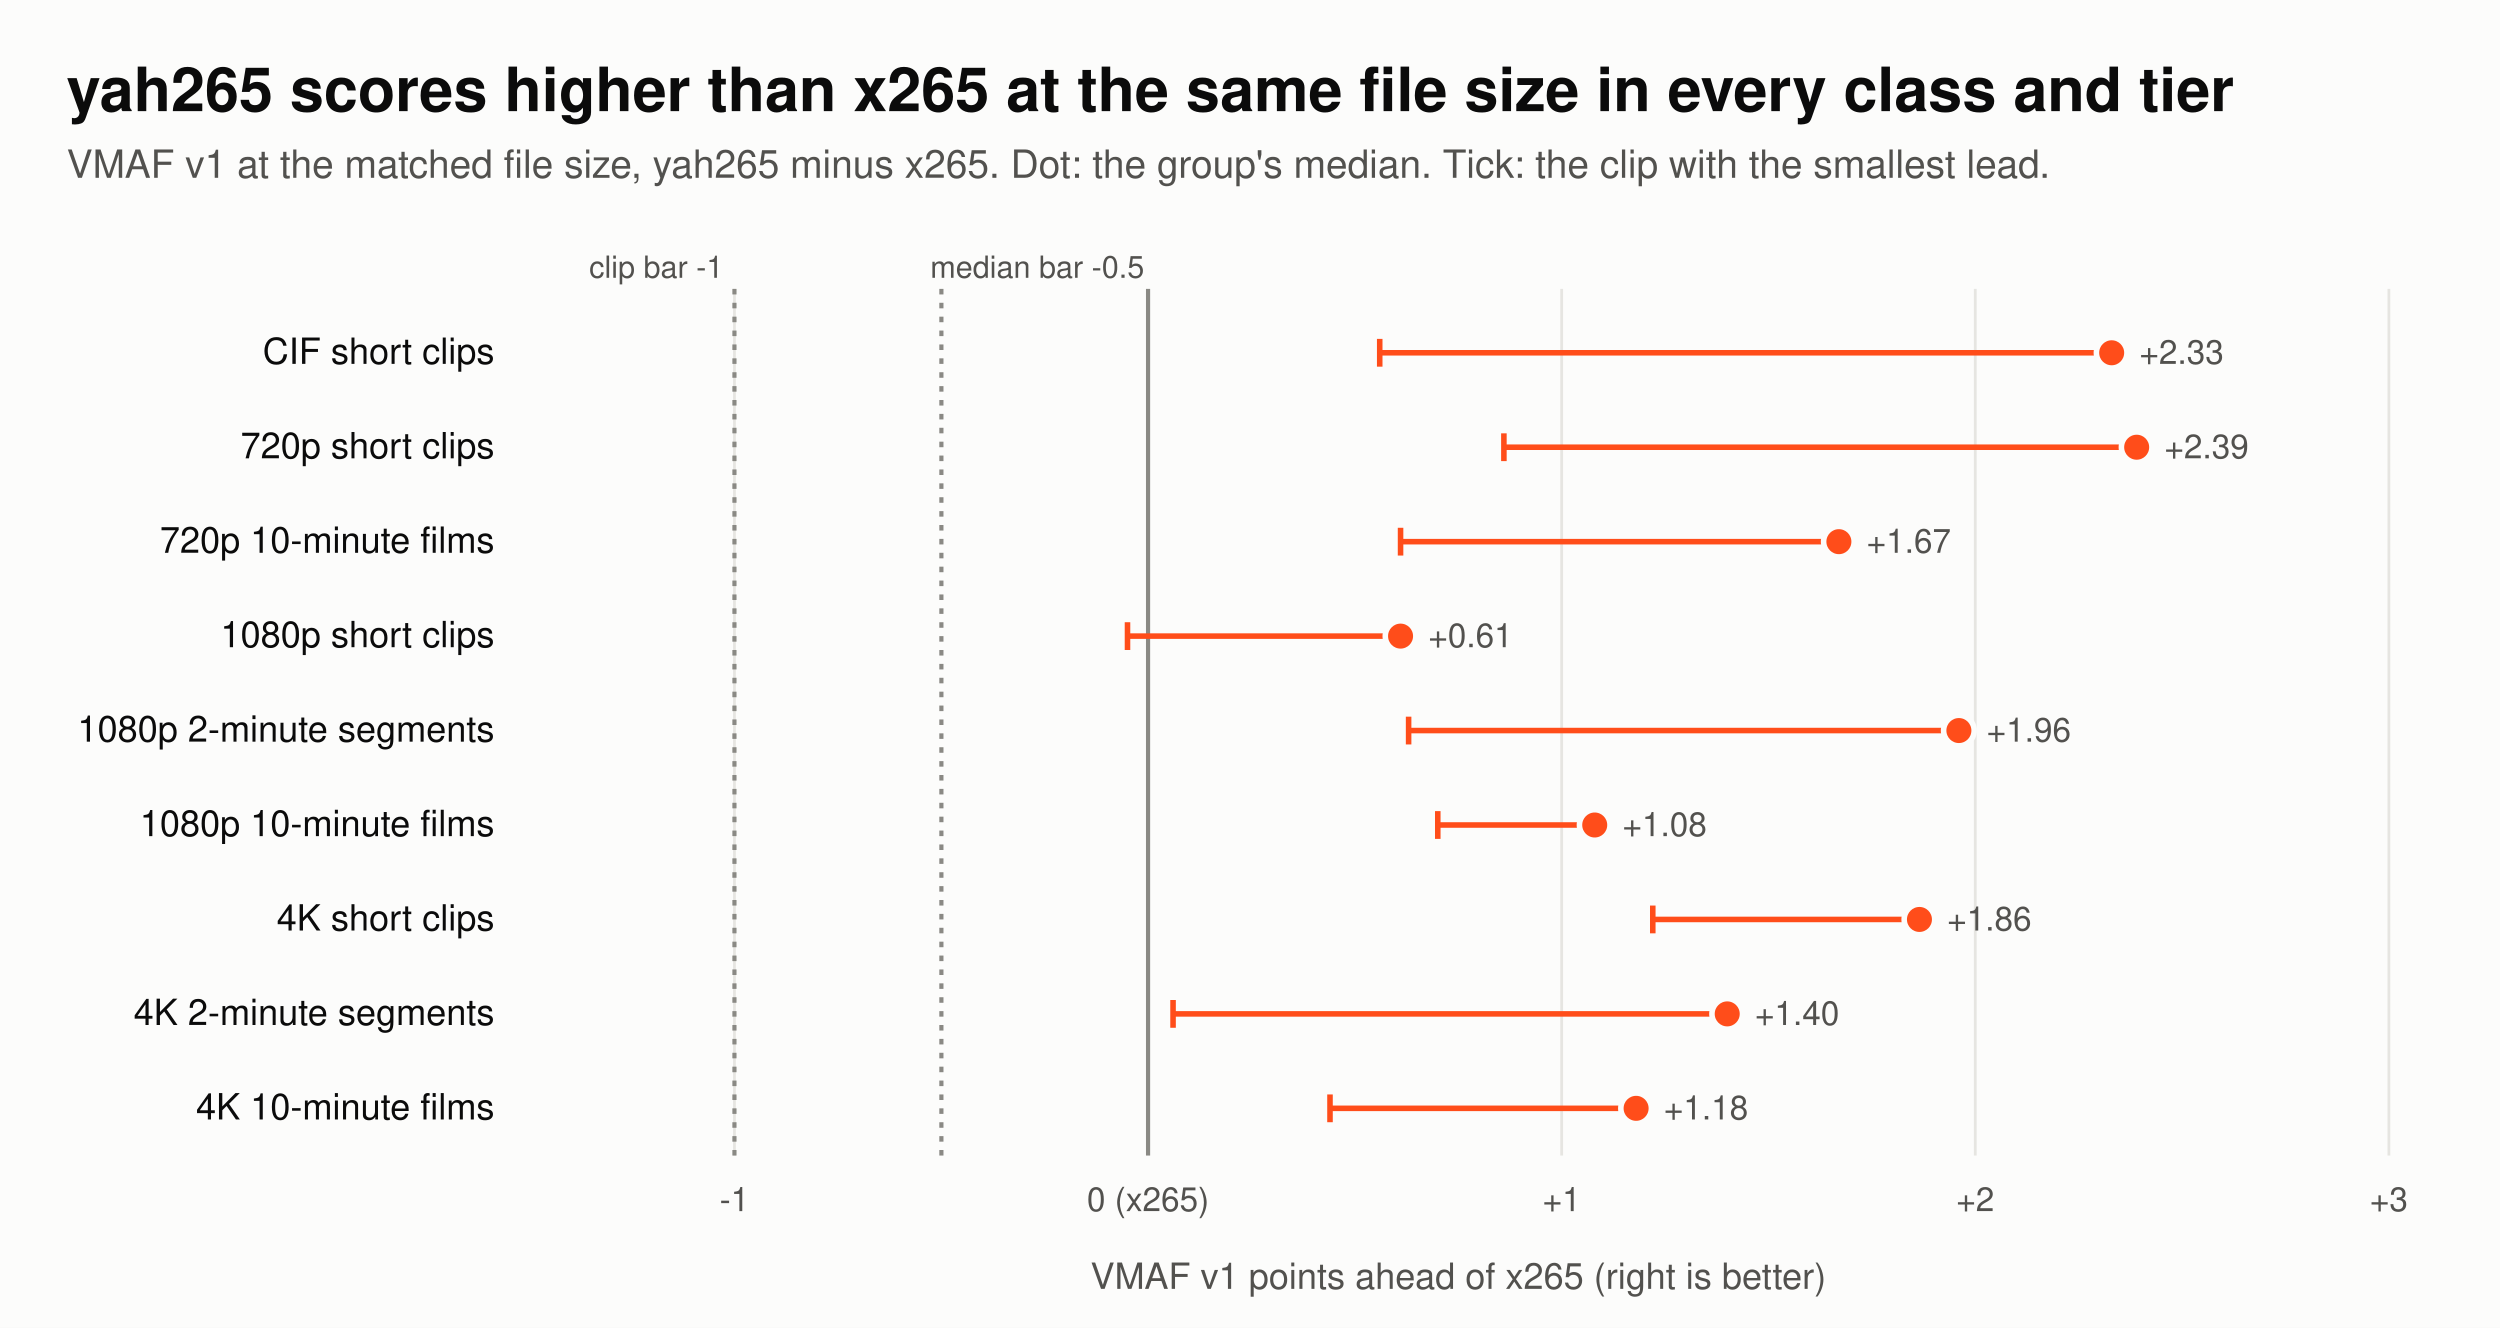
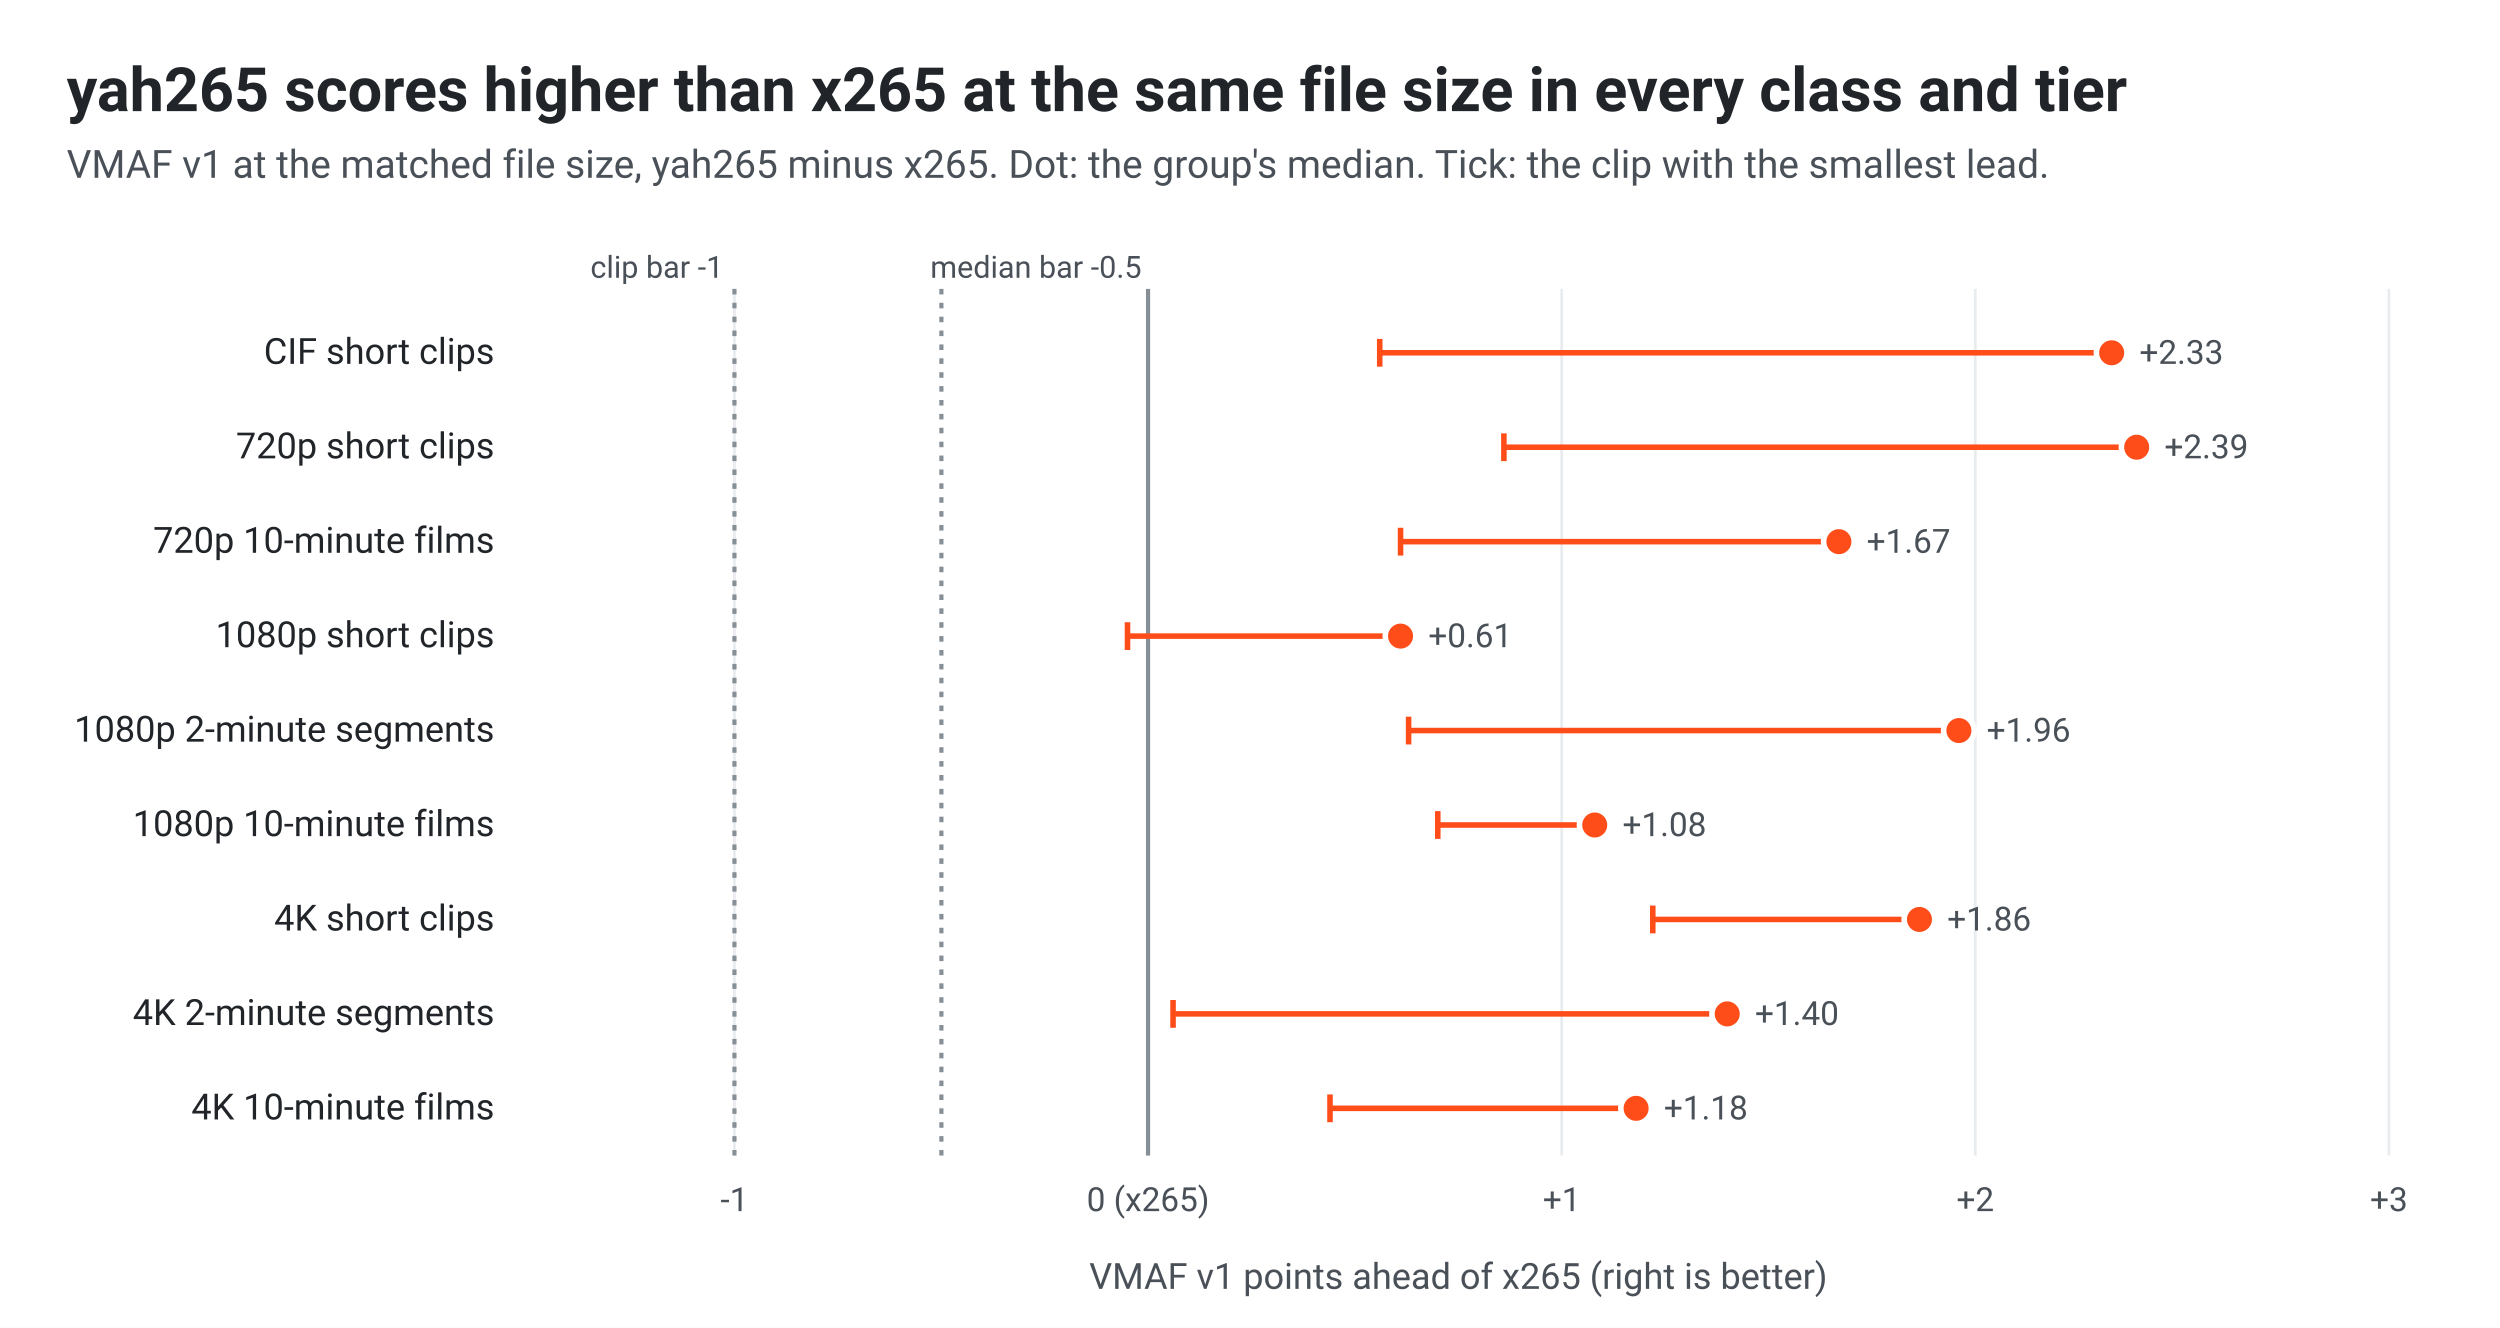
<svg xmlns="http://www.w3.org/2000/svg" width="900" height="478" viewBox="0 0 900 478" role="img">
  <style>
- .bg{fill:#fcfcfb}.t1{fill:#0b0b0b}.t2{fill:#52514e}.grid{stroke:#e6e5e1}
- .base{stroke:#8a8984}.ring{stroke:#fcfcfb}.band{fill:#efeeea}
- .s1{fill:#ff4d1a}.s2{fill:#2a78d6}.s3{fill:#1baf7a}.sx{fill:#8a8984}
- .l1{stroke:#ff4d1a}.l2{stroke:#2a78d6}.l3{stroke:#1baf7a}.lx{stroke:#8a8984}.span{stroke:#e6e5e1}
- text{font-family:-apple-system,BlinkMacSystemFont,"Segoe UI",Helvetica,Arial,sans-serif}
+ .bg{fill:#ffffff}.t1{fill:#212529}.t2{fill:#495057}.grid{stroke:#e9ecef}
+ .base{stroke:#868e96}.ring{stroke:#ffffff}.med{stroke:#212529}.band{fill:#f1f3f5}
+ .s1{fill:#ff4d1a}.s2{fill:#00919a}.s3{fill:#6250d6}.sx{fill:#868e96}
+ .l1{stroke:#ff4d1a}.l2{stroke:#00919a}.l3{stroke:#6250d6}.lx{stroke:#868e96}.span{stroke:#dee2e6}
+ .note{fill:#b8330a}.wash{fill:#ffe8dc}
+ text{font-family:system-ui,-apple-system,"Segoe UI",Roboto,Helvetica,Arial,sans-serif}
@media (prefers-color-scheme:dark){
- .bg{fill:#1a1a19}.t1{fill:#f0efec}.t2{fill:#c3c2b7}.grid{stroke:#2e2e2c}
- .base{stroke:#8a8984}.ring{stroke:#1a1a19}.band{fill:#262624}
- .s1{fill:#ff4d1a}.s2{fill:#3987e5}.s3{fill:#199e70}.sx{fill:#8a8984}
- .l1{stroke:#ff4d1a}.l2{stroke:#3987e5}.l3{stroke:#199e70}.lx{stroke:#8a8984}.span{stroke:#3a3a37}}
+ .bg{fill:#1b1c1e}.t1{fill:#e9ecee}.t2{fill:#b6bcc1}.grid{stroke:#2e3135}
+ .base{stroke:#8f959a}.ring{stroke:#1b1c1e}.med{stroke:#e9ecee}.band{fill:#23262a}
+ .s1{fill:#ff4d1a}.s2{fill:#12a3ad}.s3{fill:#9085e9}.sx{fill:#8f959a}
+ .l1{stroke:#ff4d1a}.l2{stroke:#12a3ad}.l3{stroke:#9085e9}.lx{stroke:#8f959a}.span{stroke:#3a3e43}
+ .note{fill:#ff8a5c}.wash{fill:#45200f}}
</style>
  <rect width="100%" height="100%" class="bg" />
  <text x="24.0" y="40.0" font-size="22" class="t1" text-anchor="start" font-weight="600">yah265 scores higher than x265 at the same file size in every class and tier</text>
  <text x="24.0" y="64.0" font-size="14" class="t2" text-anchor="start">VMAF v1 at the matched file size, yah265 minus x265. Dot: the group's median. Tick: the clip with the smallest lead.</text>
  <line x1="264.4" y1="104.0" x2="264.4" y2="416.0" class="grid" stroke-width="1" />
  <text x="264.4" y="436.0" font-size="12" class="t2" text-anchor="middle">-1</text>
  <line x1="413.3" y1="104.0" x2="413.3" y2="416.0" class="base" stroke-width="1.5" />
  <text x="413.3" y="436.0" font-size="12" class="t2" text-anchor="middle">0 (x265)</text>
  <line x1="562.2" y1="104.0" x2="562.2" y2="416.0" class="grid" stroke-width="1" />
  <text x="562.2" y="436.0" font-size="12" class="t2" text-anchor="middle">+1</text>
  <line x1="711.1" y1="104.0" x2="711.1" y2="416.0" class="grid" stroke-width="1" />
  <text x="711.1" y="436.0" font-size="12" class="t2" text-anchor="middle">+2</text>
  <line x1="860.0" y1="104.0" x2="860.0" y2="416.0" class="grid" stroke-width="1" />
  <text x="860.0" y="436.0" font-size="12" class="t2" text-anchor="middle">+3</text>
  <line x1="338.9" y1="104.0" x2="338.9" y2="416.0" class="base" stroke-width="1.5" stroke-dasharray="2 3" />
  <text x="334.9" y="100.0" font-size="11" class="t2" text-anchor="start">median bar -0.5</text>
  <line x1="264.4" y1="104.0" x2="264.4" y2="416.0" class="base" stroke-width="1.5" stroke-dasharray="2 3" />
  <text x="260.4" y="100.0" font-size="11" class="t2" text-anchor="end">clip bar -1</text>
  <text x="178.0" y="131.0" font-size="13" class="t1" text-anchor="end">CIF short clips</text>
  <line x1="496.7" y1="127.0" x2="760.2" y2="127.0" class="l1" stroke-width="2" />
  <line x1="496.7" y1="122.0" x2="496.7" y2="132.0" class="l1" stroke-width="2" />
  <circle cx="760.2" cy="127.0" r="5.5" class="s1 ring" stroke-width="2" />
  <text x="770.2" y="131.0" font-size="12" class="t2" text-anchor="start">+2.33</text>
  <text x="178.0" y="165.0" font-size="13" class="t1" text-anchor="end">720p short clips</text>
  <line x1="541.4" y1="161.0" x2="769.2" y2="161.0" class="l1" stroke-width="2" />
  <line x1="541.4" y1="156.0" x2="541.4" y2="166.0" class="l1" stroke-width="2" />
  <circle cx="769.2" cy="161.0" r="5.5" class="s1 ring" stroke-width="2" />
  <text x="779.2" y="165.0" font-size="12" class="t2" text-anchor="start">+2.39</text>
  <text x="178.0" y="199.0" font-size="13" class="t1" text-anchor="end">720p 10-minute films</text>
  <line x1="504.2" y1="195.0" x2="662.0" y2="195.0" class="l1" stroke-width="2" />
  <line x1="504.2" y1="190.0" x2="504.2" y2="200.0" class="l1" stroke-width="2" />
  <circle cx="662.0" cy="195.0" r="5.5" class="s1 ring" stroke-width="2" />
  <text x="672.0" y="199.0" font-size="12" class="t2" text-anchor="start">+1.67</text>
  <text x="178.0" y="233.0" font-size="13" class="t1" text-anchor="end">1080p short clips</text>
  <line x1="405.9" y1="229.0" x2="504.2" y2="229.0" class="l1" stroke-width="2" />
  <line x1="405.9" y1="224.0" x2="405.9" y2="234.0" class="l1" stroke-width="2" />
  <circle cx="504.2" cy="229.0" r="5.5" class="s1 ring" stroke-width="2" />
  <text x="514.2" y="233.0" font-size="12" class="t2" text-anchor="start">+0.61</text>
  <text x="178.0" y="267.0" font-size="13" class="t1" text-anchor="end">1080p 2-minute segments</text>
  <line x1="507.1" y1="263.0" x2="705.2" y2="263.0" class="l1" stroke-width="2" />
  <line x1="507.1" y1="258.0" x2="507.1" y2="268.0" class="l1" stroke-width="2" />
  <circle cx="705.2" cy="263.0" r="5.5" class="s1 ring" stroke-width="2" />
  <text x="715.2" y="267.0" font-size="12" class="t2" text-anchor="start">+1.96</text>
  <text x="178.0" y="301.0" font-size="13" class="t1" text-anchor="end">1080p 10-minute films</text>
  <line x1="517.6" y1="297.0" x2="574.1" y2="297.0" class="l1" stroke-width="2" />
  <line x1="517.6" y1="292.0" x2="517.6" y2="302.0" class="l1" stroke-width="2" />
  <circle cx="574.1" cy="297.0" r="5.5" class="s1 ring" stroke-width="2" />
  <text x="584.1" y="301.0" font-size="12" class="t2" text-anchor="start">+1.08</text>
  <text x="178.0" y="335.0" font-size="13" class="t1" text-anchor="end">4K short clips</text>
  <line x1="595.0" y1="331.0" x2="691.0" y2="331.0" class="l1" stroke-width="2" />
  <line x1="595.0" y1="326.0" x2="595.0" y2="336.0" class="l1" stroke-width="2" />
  <circle cx="691.0" cy="331.0" r="5.5" class="s1 ring" stroke-width="2" />
  <text x="701.0" y="335.0" font-size="12" class="t2" text-anchor="start">+1.86</text>
  <text x="178.0" y="369.0" font-size="13" class="t1" text-anchor="end">4K 2-minute segments</text>
  <line x1="422.3" y1="365.0" x2="621.8" y2="365.0" class="l1" stroke-width="2" />
  <line x1="422.3" y1="360.0" x2="422.3" y2="370.0" class="l1" stroke-width="2" />
  <circle cx="621.8" cy="365.0" r="5.5" class="s1 ring" stroke-width="2" />
  <text x="631.8" y="369.0" font-size="12" class="t2" text-anchor="start">+1.40</text>
  <text x="178.0" y="403.0" font-size="13" class="t1" text-anchor="end">4K 10-minute films</text>
  <line x1="478.8" y1="399.0" x2="589.0" y2="399.0" class="l1" stroke-width="2" />
  <line x1="478.8" y1="394.0" x2="478.8" y2="404.0" class="l1" stroke-width="2" />
  <circle cx="589.0" cy="399.0" r="5.5" class="s1 ring" stroke-width="2" />
  <text x="599.0" y="403.0" font-size="12" class="t2" text-anchor="start">+1.18</text>
  <text x="525.0" y="464.0" font-size="13" class="t2" text-anchor="middle">VMAF v1 points ahead of x265 (right is better)</text>
</svg>
